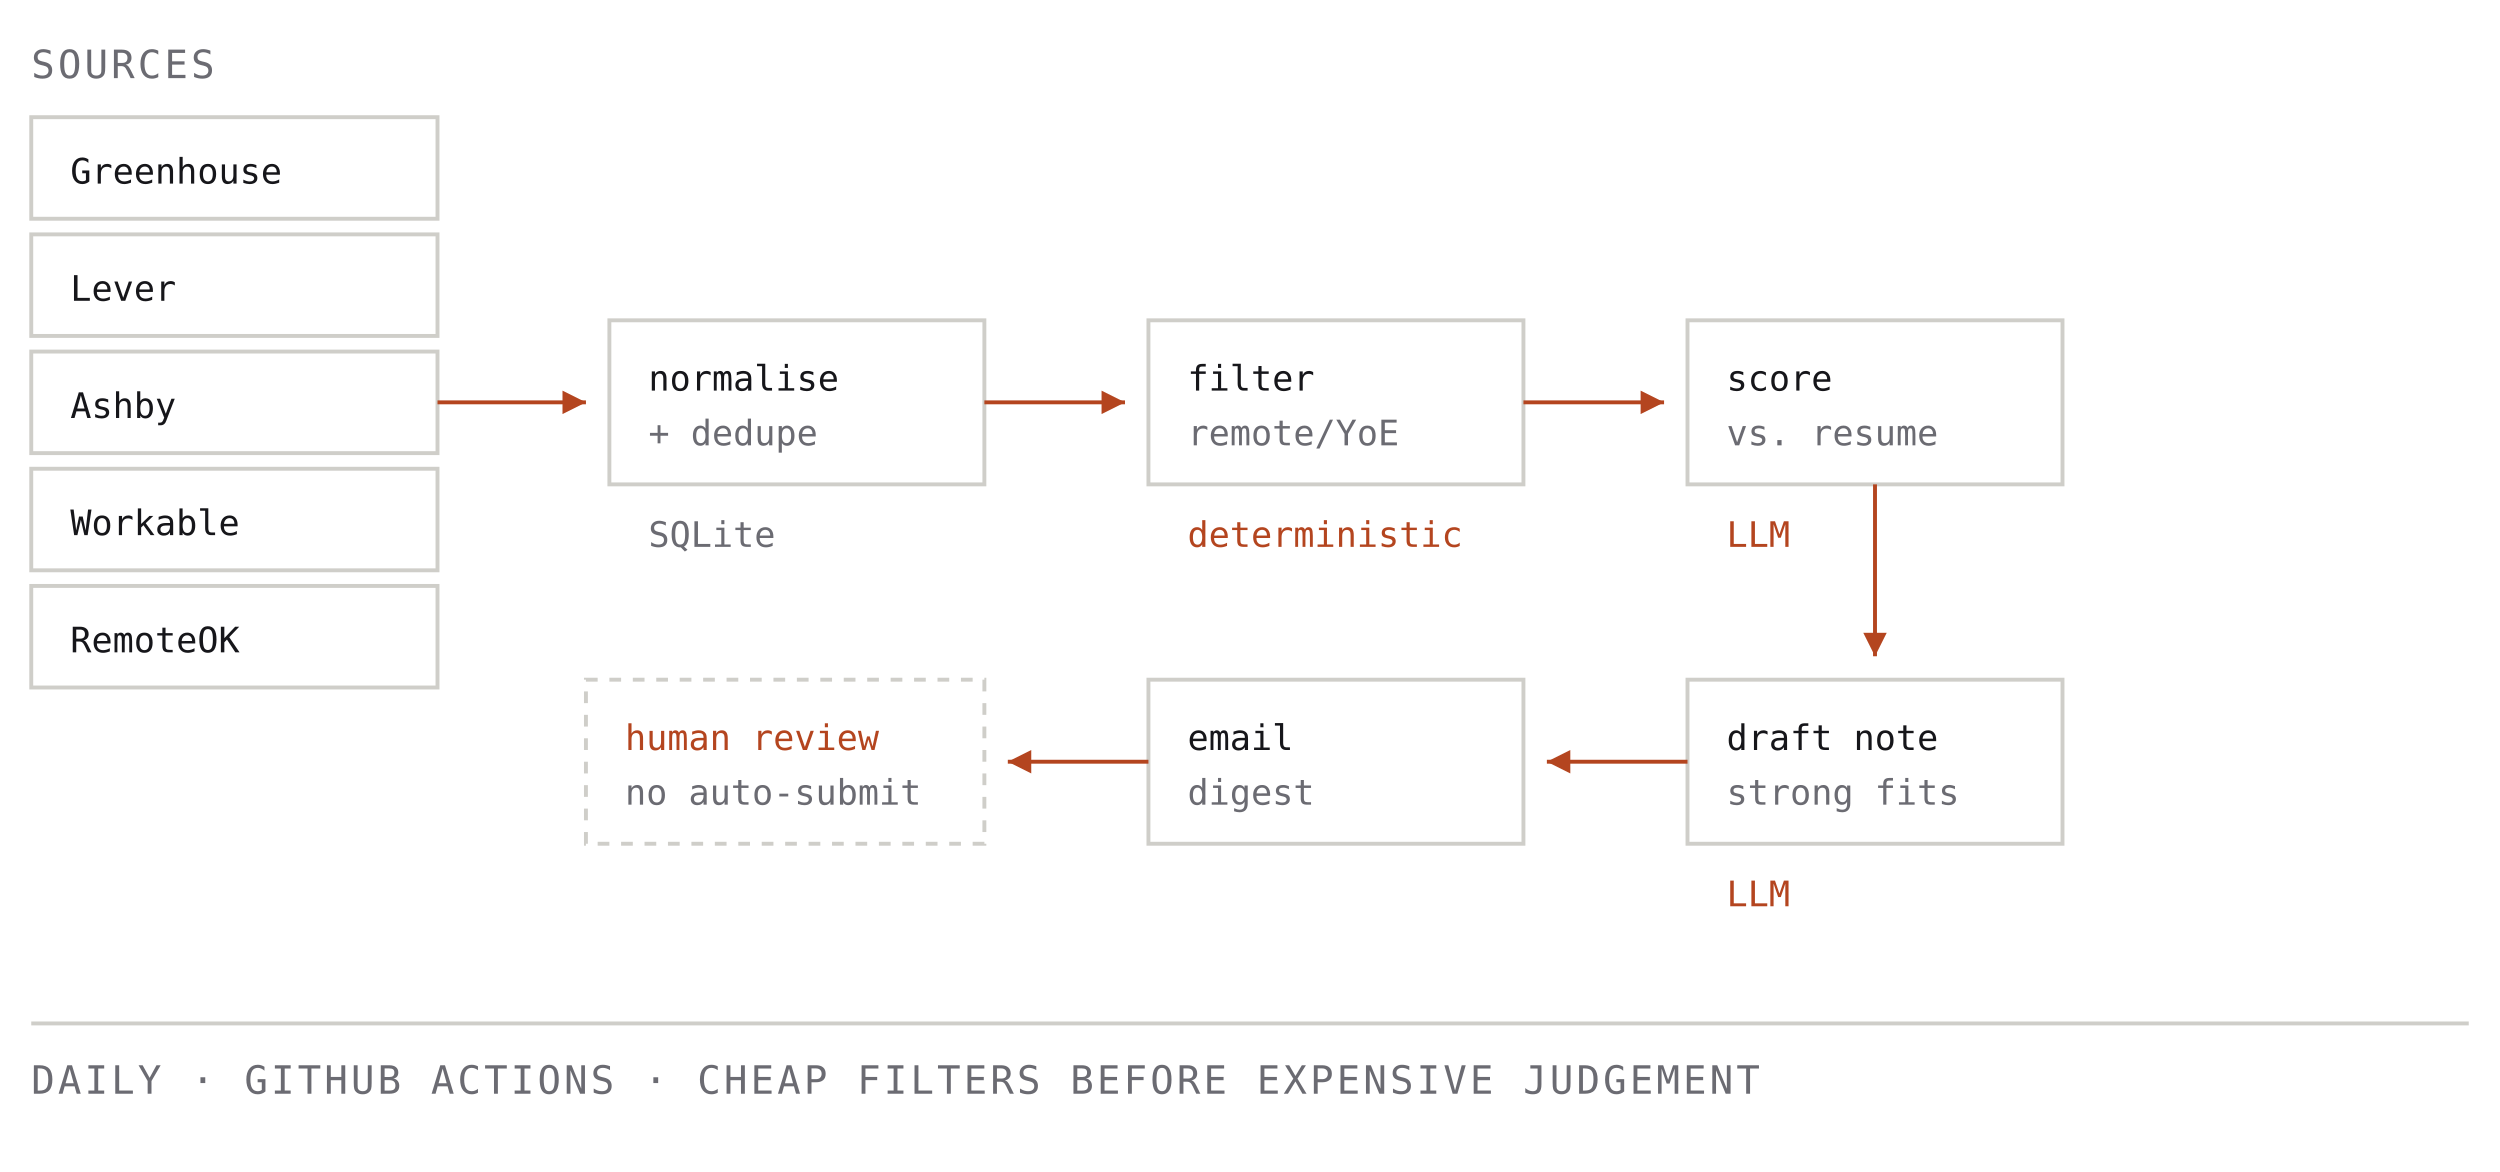
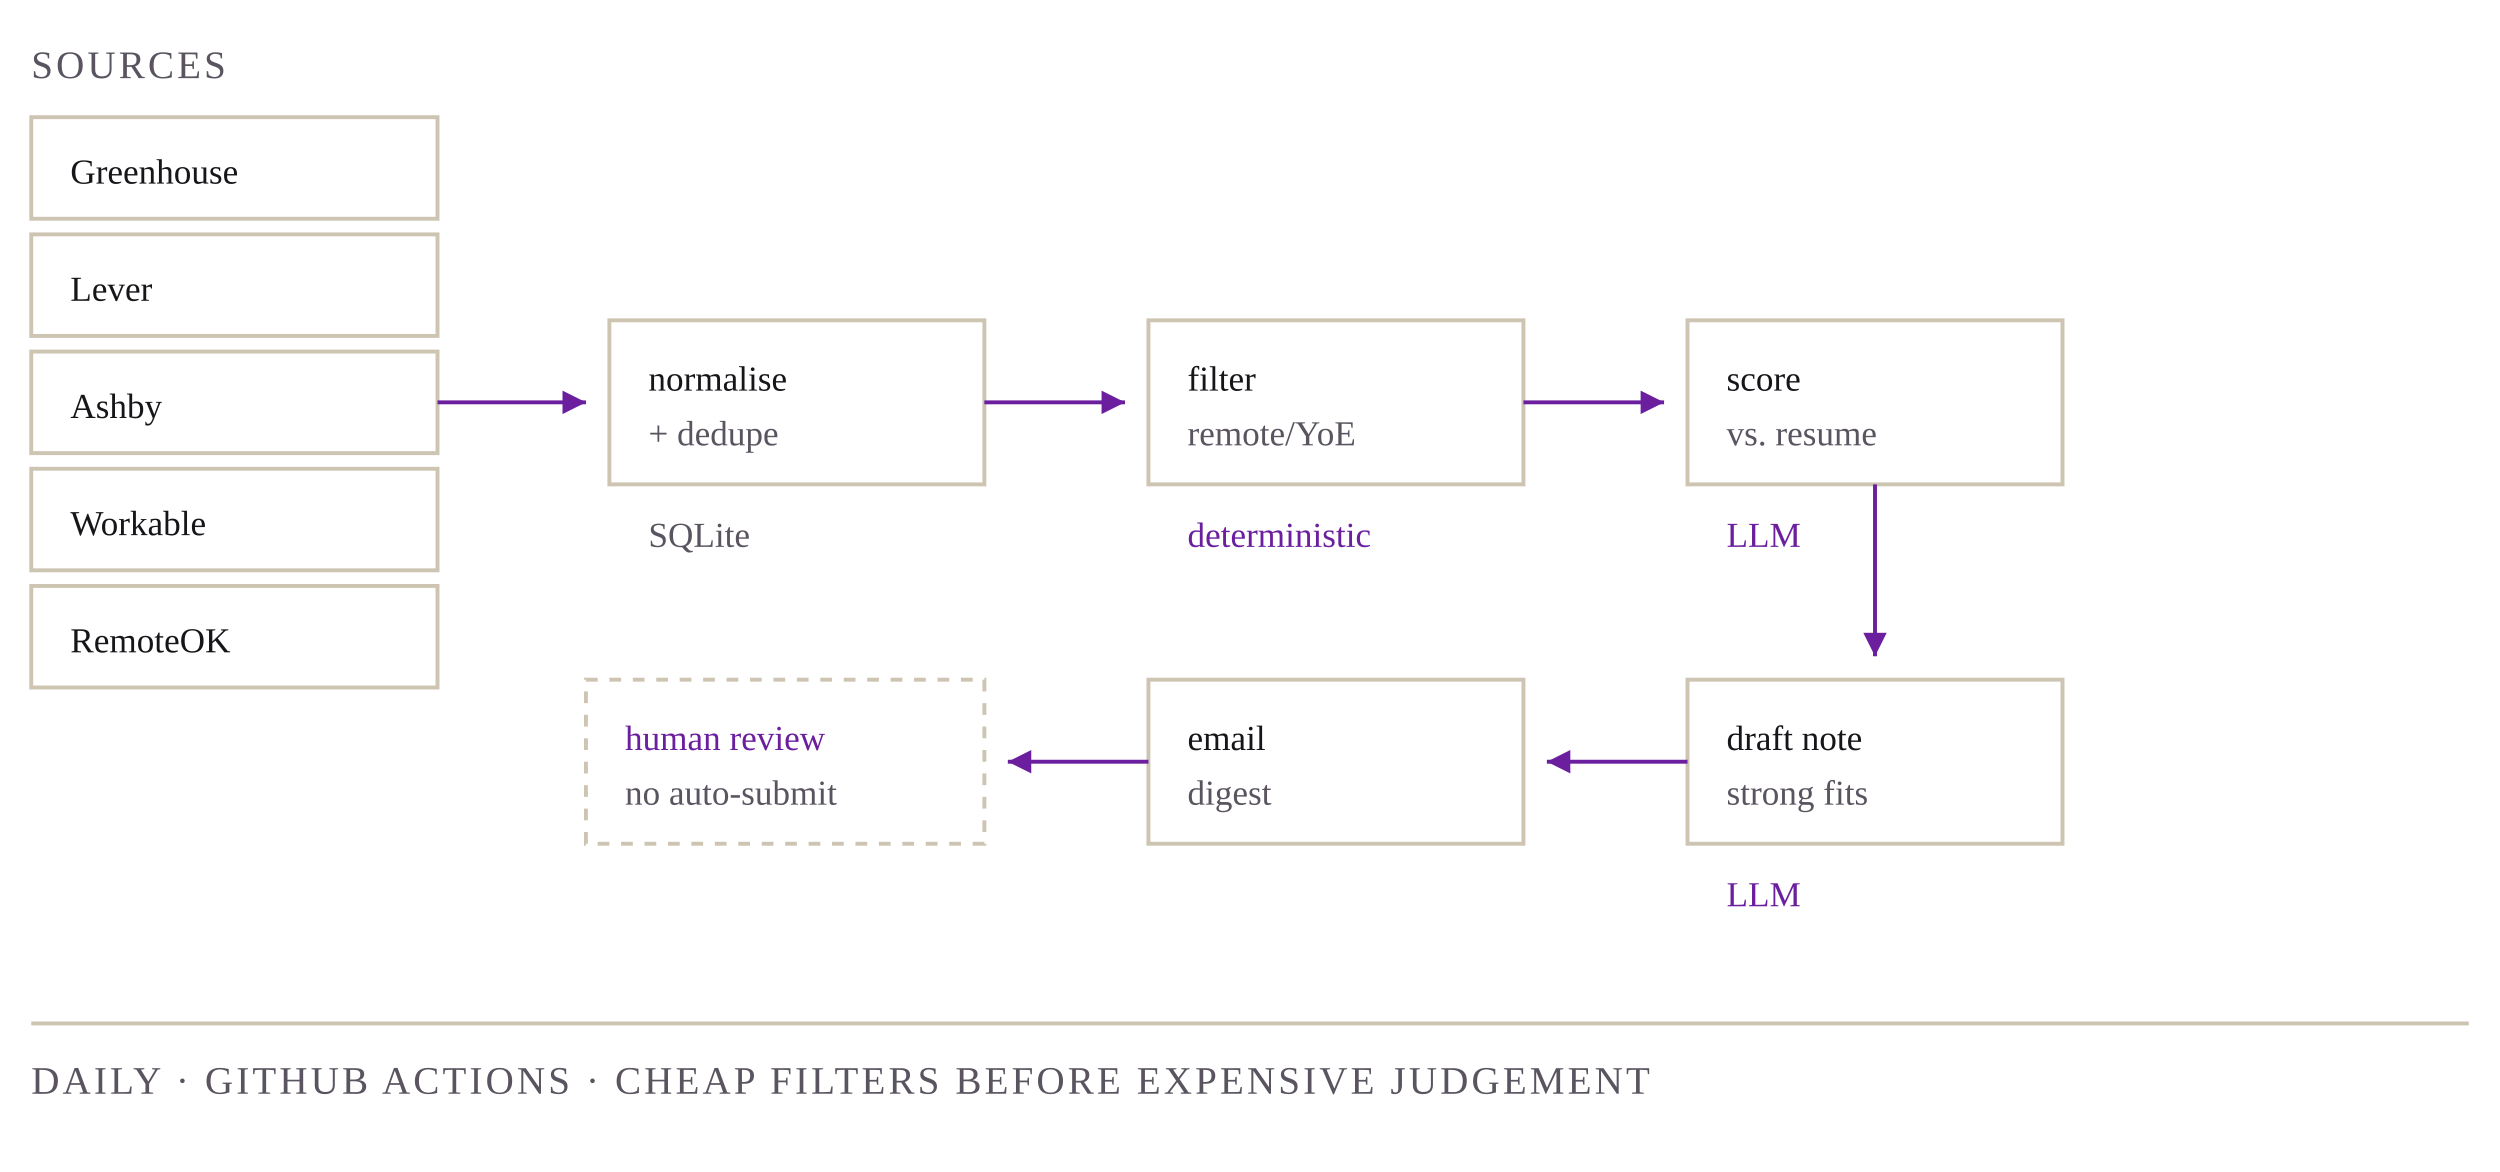
<svg xmlns="http://www.w3.org/2000/svg" viewBox="0 0 640 300" width="640" height="300" role="img" aria-label="Job pipeline architecture: fetchers to normalise and dedupe to filter to score to draft to digest">
  <style>
    .ink   { fill: #16161a; }
-     .muted { fill: #6b6b72; }
-     .rule  { stroke: #cfcec9; }
-     .acc   { stroke: #b4451f; }
-     .accf  { fill: #b4451f; }
-     .box   { fill: none; stroke: #cfcec9; stroke-width: 1; }
-     text   { font-family: "IBM Plex Mono", ui-monospace, monospace; }
+     .muted { fill: #5a5460; }
+     .accf  { fill: #6b1f9e; }
+     .acc   { stroke: #6b1f9e; }
+     .box   { fill: none; stroke: #cdc4b2; stroke-width: 1; }
+     .rule  { stroke: #cdc4b2; }
+     text   { font-family: var(--font-plex-mono, "IBM Plex Mono"), ui-monospace, monospace; }
    .lbl   { font-size: 10px; letter-spacing: 0.08em; }
    .sub   { font-size: 9px; }
+     .tiny  { font-size: 8px; }
    @media (prefers-color-scheme: dark) {
-       .ink   { fill: #e8e8e3; }
-       .muted { fill: #8a8a93; }
-       .rule, .box { stroke: #3a3a40; }
-       .acc   { stroke: #e8703a; }
-       .accf  { fill: #e8703a; }
+       .ink   { fill: #f0ecf5; }
+       .muted { fill: #9a93a8; }
+       .accf  { fill: #b47de8; }
+       .acc   { stroke: #b47de8; }
+       .box, .rule { stroke: #2e2838; }
    }
  </style>
  <text class="lbl muted" x="8" y="20">SOURCES</text>
  <g>
    <rect class="box" x="8" y="30" width="104" height="26" />
    <text class="sub ink" x="18" y="47">Greenhouse</text>
    <rect class="box" x="8" y="60" width="104" height="26" />
    <text class="sub ink" x="18" y="77">Lever</text>
    <rect class="box" x="8" y="90" width="104" height="26" />
    <text class="sub ink" x="18" y="107">Ashby</text>
    <rect class="box" x="8" y="120" width="104" height="26" />
    <text class="sub ink" x="18" y="137">Workable</text>
    <rect class="box" x="8" y="150" width="104" height="26" />
    <text class="sub ink" x="18" y="167">RemoteOK</text>
  </g>
  <path class="acc" d="M112 103 H150" fill="none" stroke-width="1" />
  <path class="accf" d="M150 103 l-6 -3 v6 z" />
  <rect class="box" x="156" y="82" width="96" height="42" />
  <text class="sub ink" x="166" y="100">normalise</text>
  <text class="sub muted" x="166" y="114">+ dedupe</text>
  <text class="sub muted" x="166" y="140">SQLite</text>
  <path class="acc" d="M252 103 H288" stroke-width="1" />
  <path class="accf" d="M288 103 l-6 -3 v6 z" />
  <rect class="box" x="294" y="82" width="96" height="42" />
  <text class="sub ink" x="304" y="100">filter</text>
  <text class="sub muted" x="304" y="114">remote/YoE</text>
  <text class="sub accf" x="304" y="140">deterministic</text>
  <path class="acc" d="M390 103 H426" stroke-width="1" />
  <path class="accf" d="M426 103 l-6 -3 v6 z" />
  <rect class="box" x="432" y="82" width="96" height="42" />
  <text class="sub ink" x="442" y="100">score</text>
  <text class="sub muted" x="442" y="114">vs. resume</text>
  <text class="sub accf" x="442" y="140">LLM</text>
  <path class="acc" d="M480 124 V168" stroke-width="1" />
  <path class="accf" d="M480 168 l-3 -6 h6 z" />
  <rect class="box" x="432" y="174" width="96" height="42" />
  <text class="sub ink" x="442" y="192">draft note</text>
  <text class="sub muted" x="442" y="206">strong fits</text>
  <text class="sub accf" x="442" y="232">LLM</text>
  <path class="acc" d="M432 195 H396" stroke-width="1" />
  <path class="accf" d="M396 195 l6 -3 v6 z" />
  <rect class="box" x="294" y="174" width="96" height="42" />
  <text class="sub ink" x="304" y="192">email</text>
  <text class="sub muted" x="304" y="206">digest</text>
  <path class="acc" d="M294 195 H258" stroke-width="1" />
  <path class="accf" d="M258 195 l6 -3 v6 z" />
  <rect class="box" x="150" y="174" width="102" height="42" stroke-dasharray="3 3" />
  <text class="sub accf" x="160" y="192">human review</text>
  <text class="sub muted" x="160" y="206">no auto-submit</text>
  <line class="rule" x1="8" y1="262" x2="632" y2="262" stroke-width="1" />
  <text class="lbl muted" x="8" y="280">DAILY · GITHUB ACTIONS · CHEAP FILTERS BEFORE EXPENSIVE JUDGEMENT</text>
</svg>
